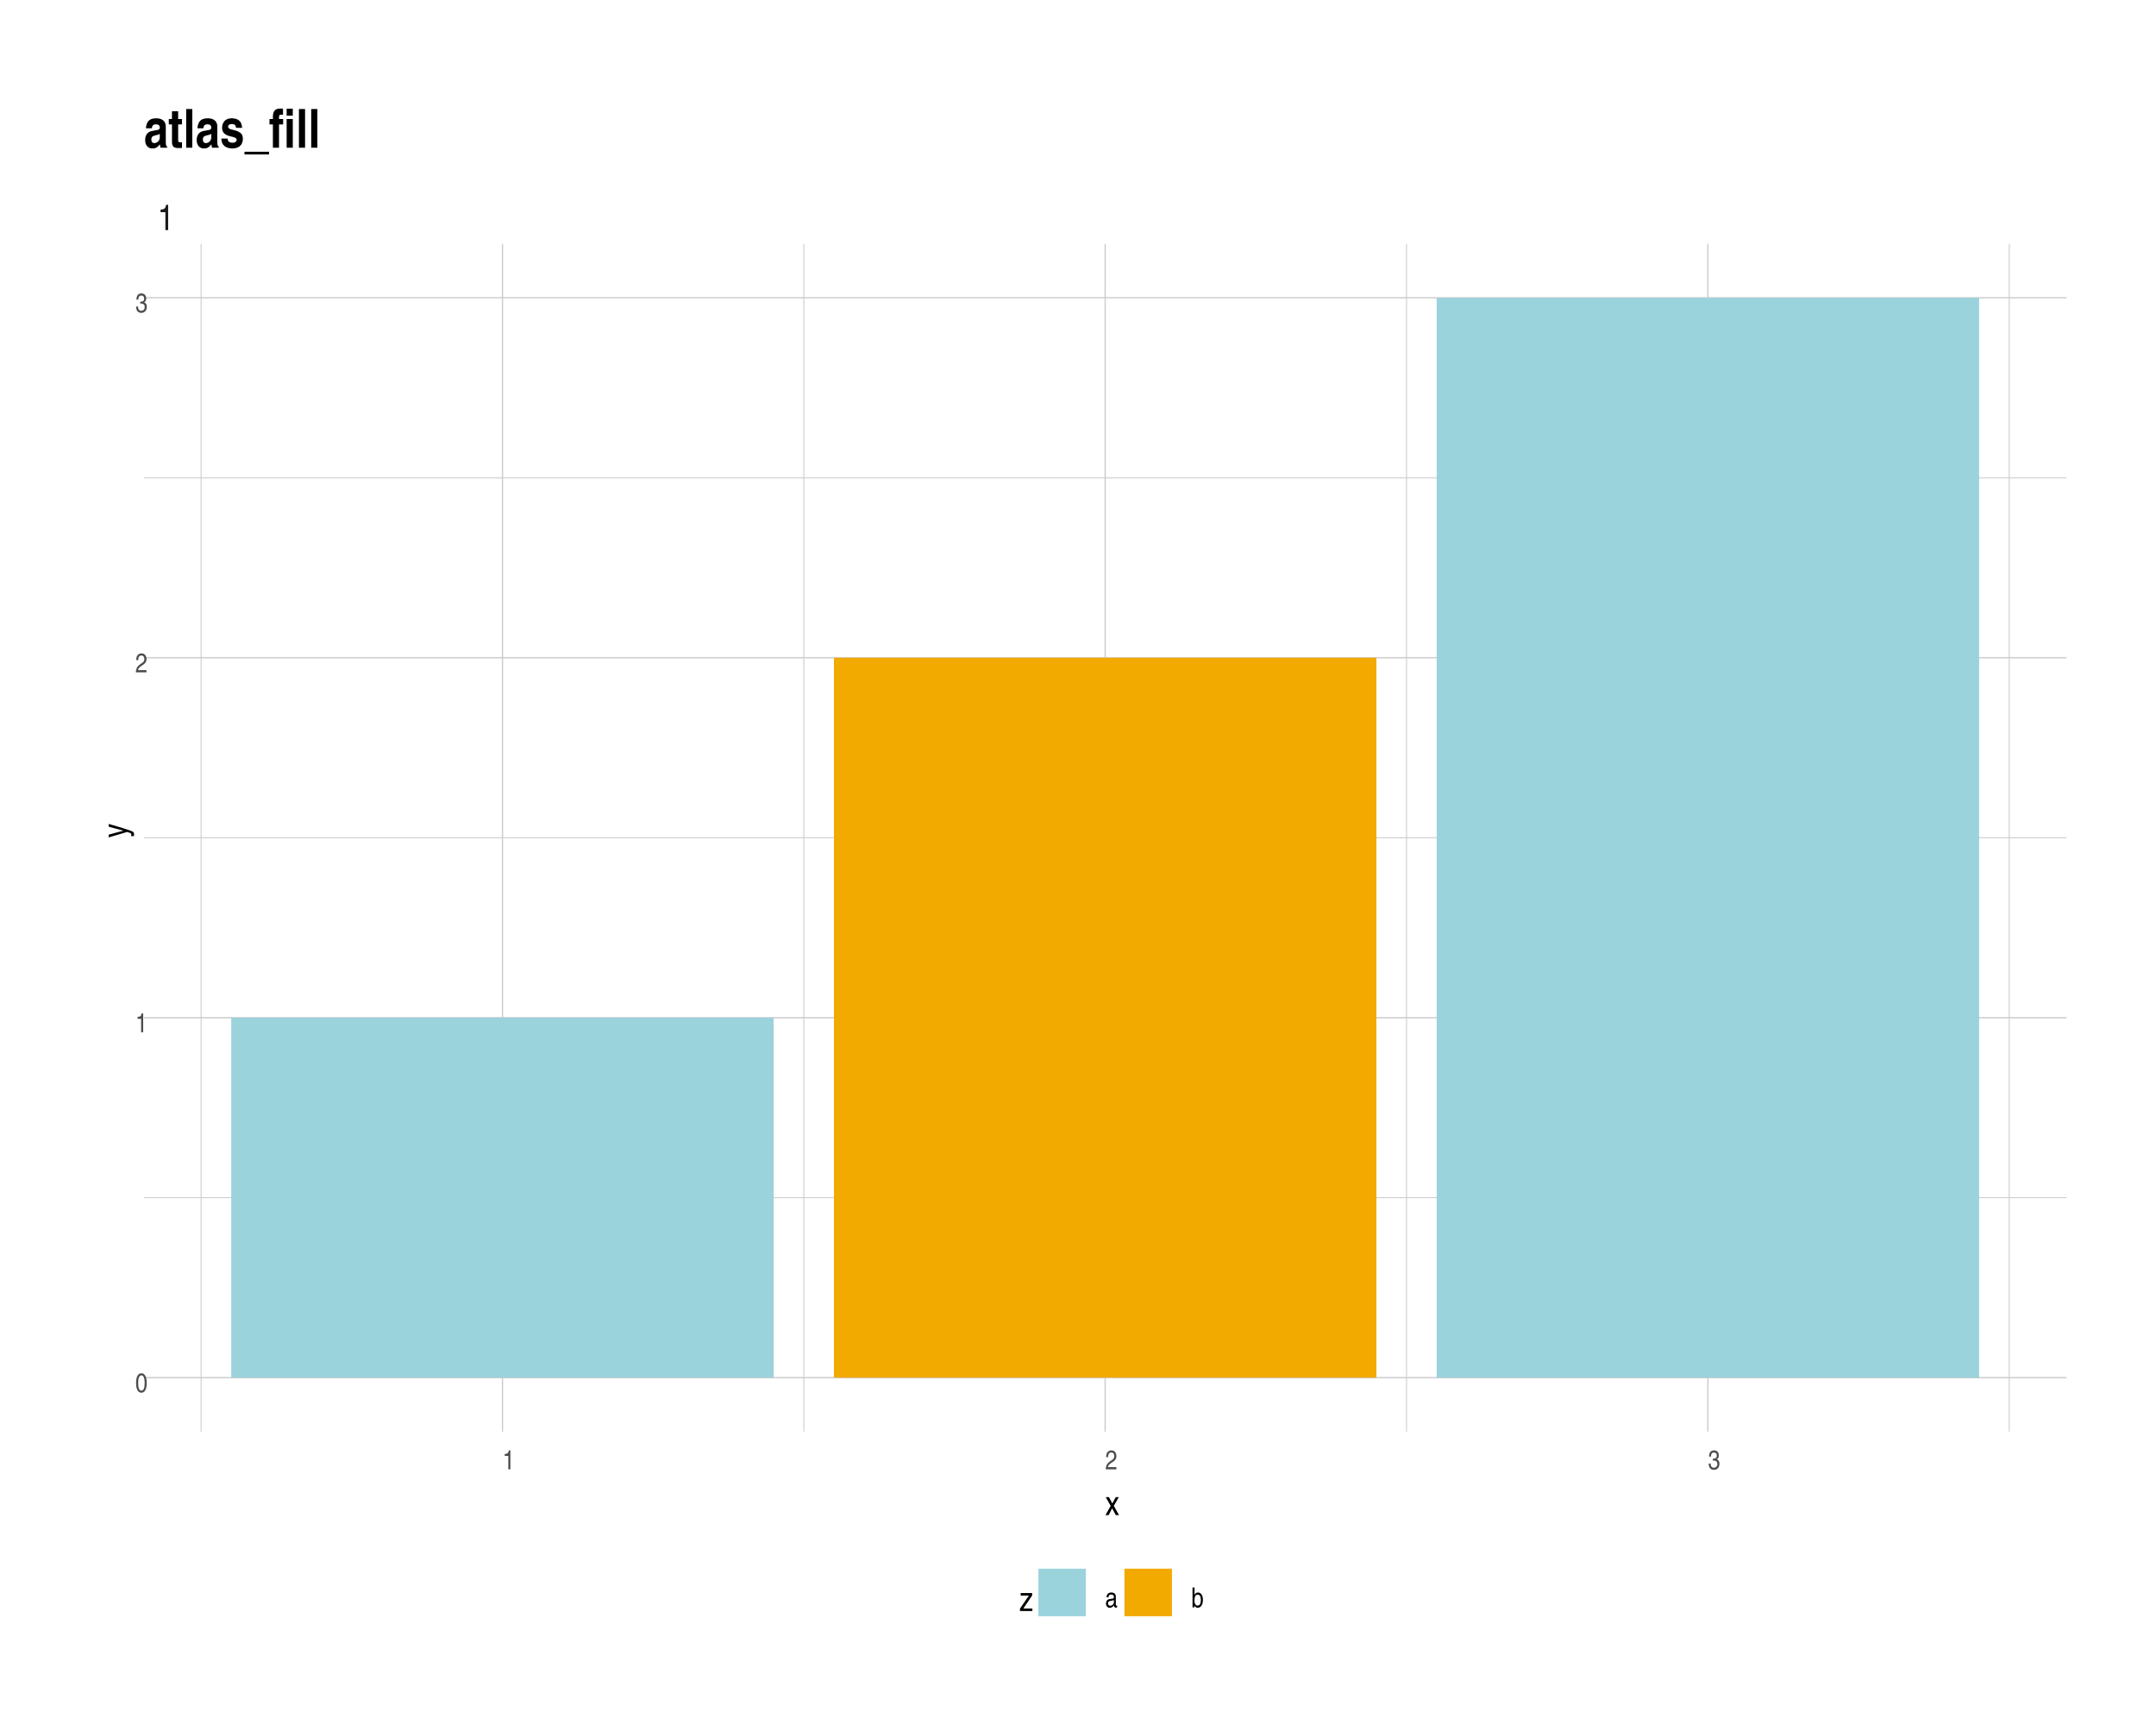
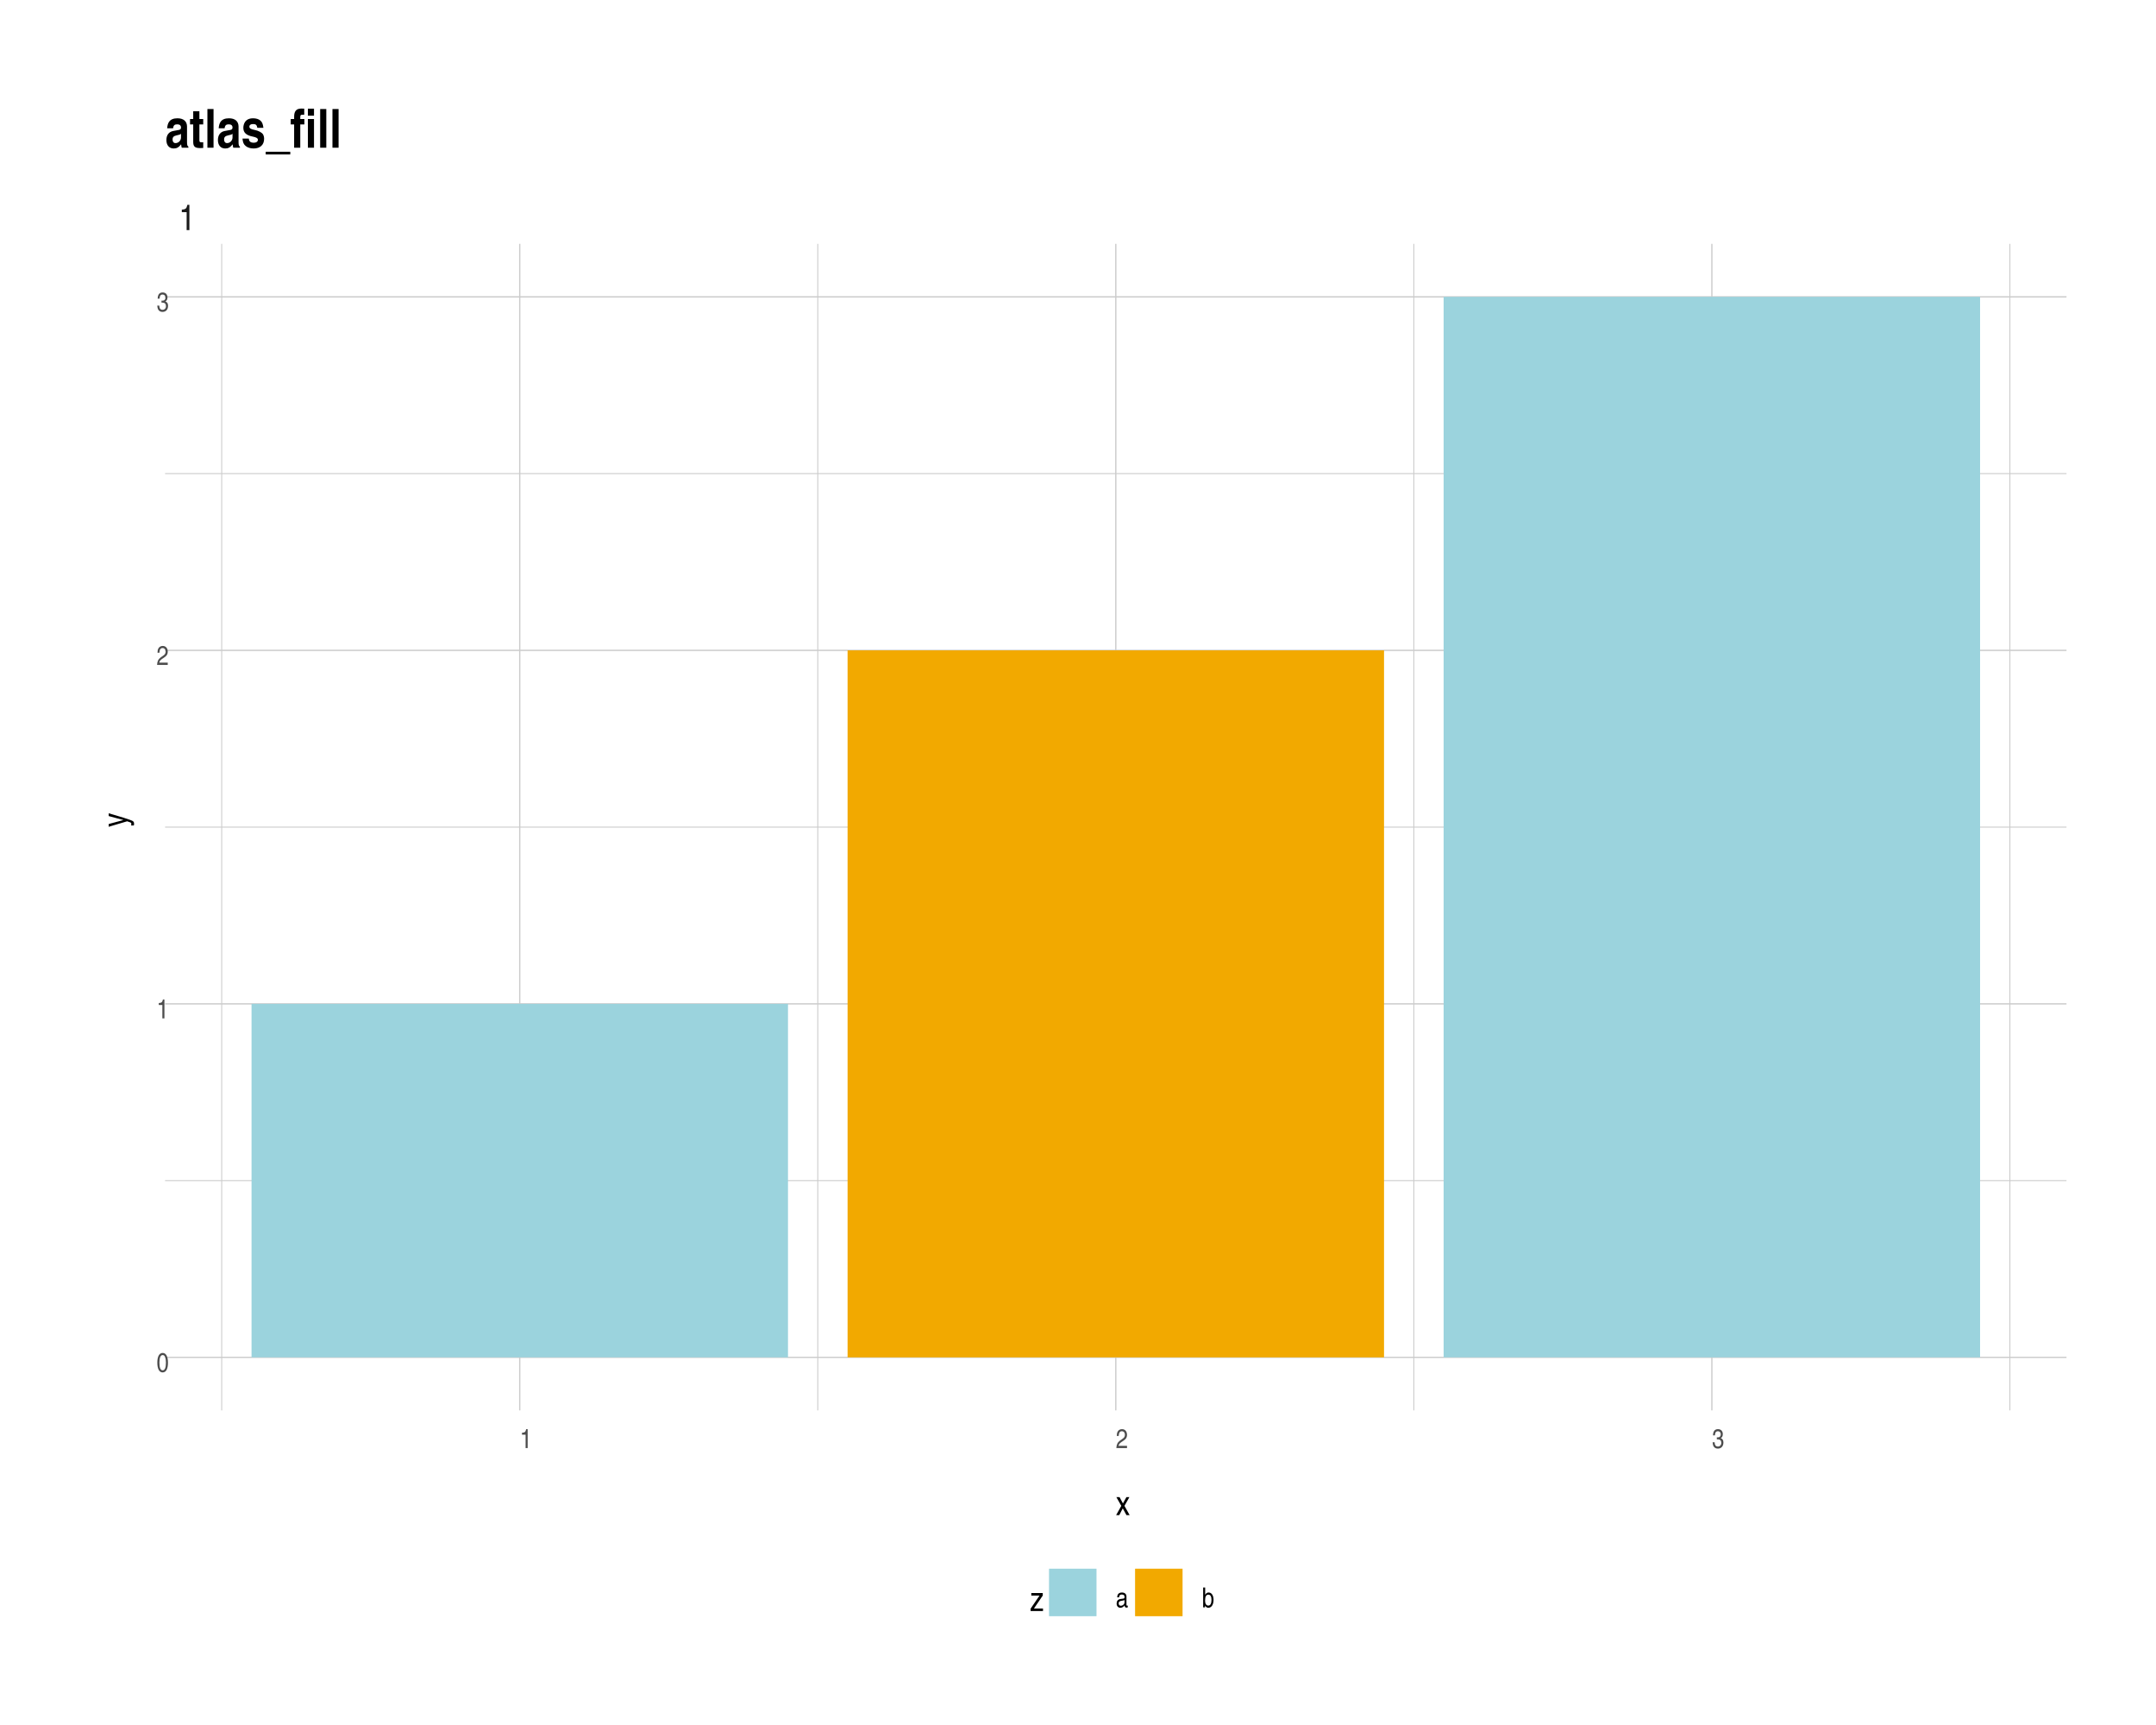
<svg xmlns="http://www.w3.org/2000/svg" viewBox="0 0 720.00 576.00">
  <defs>
    <style type="text/css">
    line, polyline, polygon, path, rect, circle {
      fill: none;
      stroke: #000000;
      stroke-linecap: round;
      stroke-linejoin: round;
      stroke-miterlimit: 10.00;
    }
  </style>
  </defs>
  <rect width="100%" height="100%" style="stroke: none; fill: #FFFFFF;" />
  <defs>
-     <clipPath id="cpNDguMDR8NjkwLjExfDQ3OC4wNXw4MS40Mg==">
-       <rect x="48.04" y="81.42" width="642.08" height="396.63" />
+     <clipPath id="cpNTUuMTN8NjkwLjExfDQ3MC45NXw4MS40Mg==">
+       <rect x="55.13" y="81.42" width="634.98" height="389.53" />
    </clipPath>
  </defs>
-   <polyline points="48.04,399.92 690.11,399.92 " style="stroke-width: 0.32; stroke: #CCCCCC; stroke-linecap: butt;" clip-path="url(#cpNDguMDR8NjkwLjExfDQ3OC4wNXw4MS40Mg==)" />
-   <polyline points="48.04,279.73 690.11,279.73 " style="stroke-width: 0.32; stroke: #CCCCCC; stroke-linecap: butt;" clip-path="url(#cpNDguMDR8NjkwLjExfDQ3OC4wNXw4MS40Mg==)" />
-   <polyline points="48.04,159.54 690.11,159.54 " style="stroke-width: 0.32; stroke: #CCCCCC; stroke-linecap: butt;" clip-path="url(#cpNDguMDR8NjkwLjExfDQ3OC4wNXw4MS40Mg==)" />
-   <polyline points="67.16,478.05 67.16,81.42 " style="stroke-width: 0.32; stroke: #CCCCCC; stroke-linecap: butt;" clip-path="url(#cpNDguMDR8NjkwLjExfDQ3OC4wNXw4MS40Mg==)" />
-   <polyline points="268.44,478.05 268.44,81.42 " style="stroke-width: 0.32; stroke: #CCCCCC; stroke-linecap: butt;" clip-path="url(#cpNDguMDR8NjkwLjExfDQ3OC4wNXw4MS40Mg==)" />
-   <polyline points="469.71,478.05 469.71,81.42 " style="stroke-width: 0.32; stroke: #CCCCCC; stroke-linecap: butt;" clip-path="url(#cpNDguMDR8NjkwLjExfDQ3OC4wNXw4MS40Mg==)" />
-   <polyline points="670.99,478.05 670.99,81.42 " style="stroke-width: 0.32; stroke: #CCCCCC; stroke-linecap: butt;" clip-path="url(#cpNDguMDR8NjkwLjExfDQ3OC4wNXw4MS40Mg==)" />
-   <polyline points="48.04,460.02 690.11,460.02 " style="stroke-width: 0.43; stroke: #CCCCCC; stroke-linecap: butt;" clip-path="url(#cpNDguMDR8NjkwLjExfDQ3OC4wNXw4MS40Mg==)" />
-   <polyline points="48.04,339.83 690.11,339.83 " style="stroke-width: 0.43; stroke: #CCCCCC; stroke-linecap: butt;" clip-path="url(#cpNDguMDR8NjkwLjExfDQ3OC4wNXw4MS40Mg==)" />
-   <polyline points="48.04,219.64 690.11,219.64 " style="stroke-width: 0.43; stroke: #CCCCCC; stroke-linecap: butt;" clip-path="url(#cpNDguMDR8NjkwLjExfDQ3OC4wNXw4MS40Mg==)" />
-   <polyline points="48.04,99.44 690.11,99.44 " style="stroke-width: 0.43; stroke: #CCCCCC; stroke-linecap: butt;" clip-path="url(#cpNDguMDR8NjkwLjExfDQ3OC4wNXw4MS40Mg==)" />
-   <polyline points="167.80,478.05 167.80,81.42 " style="stroke-width: 0.43; stroke: #CCCCCC; stroke-linecap: butt;" clip-path="url(#cpNDguMDR8NjkwLjExfDQ3OC4wNXw4MS40Mg==)" />
-   <polyline points="369.07,478.05 369.07,81.42 " style="stroke-width: 0.43; stroke: #CCCCCC; stroke-linecap: butt;" clip-path="url(#cpNDguMDR8NjkwLjExfDQ3OC4wNXw4MS40Mg==)" />
-   <polyline points="570.35,478.05 570.35,81.42 " style="stroke-width: 0.43; stroke: #CCCCCC; stroke-linecap: butt;" clip-path="url(#cpNDguMDR8NjkwLjExfDQ3OC4wNXw4MS40Mg==)" />
-   <rect x="77.22" y="339.83" width="181.15" height="120.19" style="stroke-width: 1.07; stroke: none; stroke-linecap: square; stroke-linejoin: miter; fill: #9BD3DD;" clip-path="url(#cpNDguMDR8NjkwLjExfDQ3OC4wNXw4MS40Mg==)" />
-   <rect x="278.50" y="219.64" width="181.15" height="240.38" style="stroke-width: 1.07; stroke: none; stroke-linecap: square; stroke-linejoin: miter; fill: #F2A900;" clip-path="url(#cpNDguMDR8NjkwLjExfDQ3OC4wNXw4MS40Mg==)" />
-   <rect x="479.78" y="99.44" width="181.15" height="360.58" style="stroke-width: 1.07; stroke: none; stroke-linecap: square; stroke-linejoin: miter; fill: #9BD3DD;" clip-path="url(#cpNDguMDR8NjkwLjExfDQ3OC4wNXw4MS40Mg==)" />
+   <polyline points="55.13,394.22 690.11,394.22 " style="stroke-width: 0.32; stroke: #CCCCCC; stroke-linecap: butt;" clip-path="url(#cpNTUuMTN8NjkwLjExfDQ3MC45NXw4MS40Mg==)" />
+   <polyline points="55.13,276.18 690.11,276.18 " style="stroke-width: 0.32; stroke: #CCCCCC; stroke-linecap: butt;" clip-path="url(#cpNTUuMTN8NjkwLjExfDQ3MC45NXw4MS40Mg==)" />
+   <polyline points="55.13,158.14 690.11,158.14 " style="stroke-width: 0.32; stroke: #CCCCCC; stroke-linecap: butt;" clip-path="url(#cpNTUuMTN8NjkwLjExfDQ3MC45NXw4MS40Mg==)" />
+   <polyline points="74.04,470.95 74.04,81.42 " style="stroke-width: 0.32; stroke: #CCCCCC; stroke-linecap: butt;" clip-path="url(#cpNTUuMTN8NjkwLjExfDQ3MC45NXw4MS40Mg==)" />
+   <polyline points="273.10,470.95 273.10,81.42 " style="stroke-width: 0.32; stroke: #CCCCCC; stroke-linecap: butt;" clip-path="url(#cpNTUuMTN8NjkwLjExfDQ3MC45NXw4MS40Mg==)" />
+   <polyline points="472.15,470.95 472.15,81.42 " style="stroke-width: 0.32; stroke: #CCCCCC; stroke-linecap: butt;" clip-path="url(#cpNTUuMTN8NjkwLjExfDQ3MC45NXw4MS40Mg==)" />
+   <polyline points="671.20,470.95 671.20,81.42 " style="stroke-width: 0.32; stroke: #CCCCCC; stroke-linecap: butt;" clip-path="url(#cpNTUuMTN8NjkwLjExfDQ3MC45NXw4MS40Mg==)" />
+   <polyline points="55.13,453.24 690.11,453.24 " style="stroke-width: 0.43; stroke: #CCCCCC; stroke-linecap: butt;" clip-path="url(#cpNTUuMTN8NjkwLjExfDQ3MC45NXw4MS40Mg==)" />
+   <polyline points="55.13,335.20 690.11,335.20 " style="stroke-width: 0.43; stroke: #CCCCCC; stroke-linecap: butt;" clip-path="url(#cpNTUuMTN8NjkwLjExfDQ3MC45NXw4MS40Mg==)" />
+   <polyline points="55.13,217.16 690.11,217.16 " style="stroke-width: 0.43; stroke: #CCCCCC; stroke-linecap: butt;" clip-path="url(#cpNTUuMTN8NjkwLjExfDQ3MC45NXw4MS40Mg==)" />
+   <polyline points="55.13,99.12 690.11,99.12 " style="stroke-width: 0.43; stroke: #CCCCCC; stroke-linecap: butt;" clip-path="url(#cpNTUuMTN8NjkwLjExfDQ3MC45NXw4MS40Mg==)" />
+   <polyline points="173.57,470.95 173.57,81.42 " style="stroke-width: 0.43; stroke: #CCCCCC; stroke-linecap: butt;" clip-path="url(#cpNTUuMTN8NjkwLjExfDQ3MC45NXw4MS40Mg==)" />
+   <polyline points="372.62,470.95 372.62,81.42 " style="stroke-width: 0.43; stroke: #CCCCCC; stroke-linecap: butt;" clip-path="url(#cpNTUuMTN8NjkwLjExfDQ3MC45NXw4MS40Mg==)" />
+   <polyline points="571.68,470.95 571.68,81.42 " style="stroke-width: 0.43; stroke: #CCCCCC; stroke-linecap: butt;" clip-path="url(#cpNTUuMTN8NjkwLjExfDQ3MC45NXw4MS40Mg==)" />
+   <rect x="84.00" y="335.20" width="179.15" height="118.04" style="stroke-width: 1.07; stroke: none; stroke-linecap: square; stroke-linejoin: miter; fill: #9BD3DD;" clip-path="url(#cpNTUuMTN8NjkwLjExfDQ3MC45NXw4MS40Mg==)" />
+   <rect x="283.05" y="217.16" width="179.15" height="236.08" style="stroke-width: 1.07; stroke: none; stroke-linecap: square; stroke-linejoin: miter; fill: #F2A900;" clip-path="url(#cpNTUuMTN8NjkwLjExfDQ3MC45NXw4MS40Mg==)" />
+   <rect x="482.10" y="99.12" width="179.15" height="354.12" style="stroke-width: 1.07; stroke: none; stroke-linecap: square; stroke-linejoin: miter; fill: #9BD3DD;" clip-path="url(#cpNTUuMTN8NjkwLjExfDQ3MC45NXw4MS40Mg==)" />
  <defs>
    <clipPath id="cpMC4wMHw3MjAuMDB8NTc2LjAwfDAuMDA=">
      <rect x="0.00" y="0.00" width="720.00" height="576.00" />
    </clipPath>
  </defs>
  <defs>
-     <clipPath id="cpNDguMDR8NjkwLjExfDgxLjQyfDU5LjI5">
-       <rect x="48.04" y="59.29" width="642.08" height="22.13" />
+     <clipPath id="cpNTUuMTN8NjkwLjExfDgxLjQyfDU5LjI5">
+       <rect x="55.13" y="59.29" width="634.98" height="22.13" />
    </clipPath>
  </defs>
-   <g clip-path="url(#cpNDguMDR8NjkwLjExfDgxLjQyfDU5LjI5)">
-     <text x="52.62" y="76.83" style="font-size: 12.00px; fill: #1A1A1A; font-family: Arial Narrow;" textLength="0.00px" lengthAdjust="spacingAndGlyphs">1</text>
+   <g clip-path="url(#cpNTUuMTN8NjkwLjExfDgxLjQyfDU5LjI5)">
+     <text x="59.72" y="76.83" style="font-size: 12.00px; fill: #1A1A1A; font-family: Arial Narrow;" textLength="0.00px" lengthAdjust="spacingAndGlyphs">1</text>
  </g>
  <defs>
    <clipPath id="cpMC4wMHw3MjAuMDB8NTc2LjAwfDAuMDA=">
      <rect x="0.00" y="0.00" width="720.00" height="576.00" />
    </clipPath>
  </defs>
  <g clip-path="url(#cpMC4wMHw3MjAuMDB8NTc2LjAwfDAuMDA=)">
-     <text x="167.80" y="490.63" style="font-size: 9.00px; fill: #4D4D4D; font-family: Arial Narrow;" textLength="0.00px" lengthAdjust="spacingAndGlyphs">1</text>
+     <text x="173.57" y="483.54" style="font-size: 9.00px; fill: #4D4D4D; font-family: Arial Narrow;" textLength="0.00px" lengthAdjust="spacingAndGlyphs">1</text>
  </g>
  <g clip-path="url(#cpMC4wMHw3MjAuMDB8NTc2LjAwfDAuMDA=)">
-     <text x="369.07" y="490.63" style="font-size: 9.00px; fill: #4D4D4D; font-family: Arial Narrow;" textLength="0.00px" lengthAdjust="spacingAndGlyphs">2</text>
+     <text x="372.62" y="483.54" style="font-size: 9.00px; fill: #4D4D4D; font-family: Arial Narrow;" textLength="0.00px" lengthAdjust="spacingAndGlyphs">2</text>
  </g>
  <g clip-path="url(#cpMC4wMHw3MjAuMDB8NTc2LjAwfDAuMDA=)">
-     <text x="570.35" y="490.63" style="font-size: 9.00px; fill: #4D4D4D; font-family: Arial Narrow;" textLength="0.00px" lengthAdjust="spacingAndGlyphs">3</text>
+     <text x="571.68" y="483.54" style="font-size: 9.00px; fill: #4D4D4D; font-family: Arial Narrow;" textLength="0.00px" lengthAdjust="spacingAndGlyphs">3</text>
  </g>
  <g clip-path="url(#cpMC4wMHw3MjAuMDB8NTc2LjAwfDAuMDA=)">
-     <text x="45.17" y="464.88" style="font-size: 9.00px; fill: #4D4D4D; font-family: Arial Narrow;" textLength="0.00px" lengthAdjust="spacingAndGlyphs">0</text>
+     <text x="52.27" y="458.10" style="font-size: 9.00px; fill: #4D4D4D; font-family: Arial Narrow;" textLength="0.00px" lengthAdjust="spacingAndGlyphs">0</text>
  </g>
  <g clip-path="url(#cpMC4wMHw3MjAuMDB8NTc2LjAwfDAuMDA=)">
-     <text x="45.17" y="344.69" style="font-size: 9.00px; fill: #4D4D4D; font-family: Arial Narrow;" textLength="0.00px" lengthAdjust="spacingAndGlyphs">1</text>
+     <text x="52.27" y="340.06" style="font-size: 9.00px; fill: #4D4D4D; font-family: Arial Narrow;" textLength="0.00px" lengthAdjust="spacingAndGlyphs">1</text>
  </g>
  <g clip-path="url(#cpMC4wMHw3MjAuMDB8NTc2LjAwfDAuMDA=)">
-     <text x="45.17" y="224.50" style="font-size: 9.00px; fill: #4D4D4D; font-family: Arial Narrow;" textLength="0.00px" lengthAdjust="spacingAndGlyphs">2</text>
+     <text x="52.27" y="222.02" style="font-size: 9.00px; fill: #4D4D4D; font-family: Arial Narrow;" textLength="0.00px" lengthAdjust="spacingAndGlyphs">2</text>
  </g>
  <g clip-path="url(#cpMC4wMHw3MjAuMDB8NTc2LjAwfDAuMDA=)">
-     <text x="45.17" y="104.30" style="font-size: 9.00px; fill: #4D4D4D; font-family: Arial Narrow;" textLength="0.00px" lengthAdjust="spacingAndGlyphs">3</text>
+     <text x="52.27" y="103.98" style="font-size: 9.00px; fill: #4D4D4D; font-family: Arial Narrow;" textLength="0.00px" lengthAdjust="spacingAndGlyphs">3</text>
  </g>
  <g clip-path="url(#cpMC4wMHw3MjAuMDB8NTc2LjAwfDAuMDA=)">
-     <text x="369.07" y="505.92" style="font-size: 11.50px; font-family: Arial Narrow;" textLength="0.00px" lengthAdjust="spacingAndGlyphs">x</text>
+     <text x="372.62" y="505.92" style="font-size: 11.50px; font-family: Arial Narrow;" textLength="0.00px" lengthAdjust="spacingAndGlyphs">x</text>
  </g>
  <g clip-path="url(#cpMC4wMHw3MjAuMDB8NTc2LjAwfDAuMDA=)">
-     <text transform="translate(42.31,279.73) rotate(-90)" style="font-size: 11.50px; font-family: Arial Narrow;" textLength="0.00px" lengthAdjust="spacingAndGlyphs">y</text>
+     <text transform="translate(42.31,276.18) rotate(-90)" style="font-size: 11.50px; font-family: Arial Narrow;" textLength="0.00px" lengthAdjust="spacingAndGlyphs">y</text>
  </g>
  <g clip-path="url(#cpMC4wMHw3MjAuMDB8NTc2LjAwfDAuMDA=)">
-     <text x="340.34" y="537.95" style="font-size: 11.50px; font-family: Arial Narrow;" textLength="0.00px" lengthAdjust="spacingAndGlyphs">z</text>
+     <text x="343.89" y="537.95" style="font-size: 11.50px; font-family: Arial Narrow;" textLength="0.00px" lengthAdjust="spacingAndGlyphs">z</text>
  </g>
-   <rect x="346.77" y="523.81" width="15.86" height="15.86" style="stroke-width: 1.07; stroke: none; stroke-linecap: square; stroke-linejoin: miter; fill: #9BD3DD;" clip-path="url(#cpMC4wMHw3MjAuMDB8NTc2LjAwfDAuMDA=)" />
-   <rect x="375.51" y="523.81" width="15.86" height="15.86" style="stroke-width: 1.07; stroke: none; stroke-linecap: square; stroke-linejoin: miter; fill: #F2A900;" clip-path="url(#cpMC4wMHw3MjAuMDB8NTc2LjAwfDAuMDA=)" />
+   <rect x="350.32" y="523.81" width="15.86" height="15.86" style="stroke-width: 1.07; stroke: none; stroke-linecap: square; stroke-linejoin: miter; fill: #9BD3DD;" clip-path="url(#cpMC4wMHw3MjAuMDB8NTc2LjAwfDAuMDA=)" />
+   <rect x="379.06" y="523.81" width="15.86" height="15.86" style="stroke-width: 1.07; stroke: none; stroke-linecap: square; stroke-linejoin: miter; fill: #F2A900;" clip-path="url(#cpMC4wMHw3MjAuMDB8NTc2LjAwfDAuMDA=)" />
  <g clip-path="url(#cpMC4wMHw3MjAuMDB8NTc2LjAwfDAuMDA=)">
-     <text x="369.07" y="536.71" style="font-size: 9.20px; font-family: Arial Narrow;" textLength="0.00px" lengthAdjust="spacingAndGlyphs">a</text>
+     <text x="372.62" y="536.71" style="font-size: 9.20px; font-family: Arial Narrow;" textLength="0.00px" lengthAdjust="spacingAndGlyphs">a</text>
  </g>
  <g clip-path="url(#cpMC4wMHw3MjAuMDB8NTc2LjAwfDAuMDA=)">
-     <text x="397.81" y="536.71" style="font-size: 9.20px; font-family: Arial Narrow;" textLength="0.00px" lengthAdjust="spacingAndGlyphs">b</text>
+     <text x="401.36" y="536.71" style="font-size: 9.20px; font-family: Arial Narrow;" textLength="0.00px" lengthAdjust="spacingAndGlyphs">b</text>
  </g>
  <g clip-path="url(#cpMC4wMHw3MjAuMDB8NTc2LjAwfDAuMDA=)">
-     <text x="48.04" y="49.33" style="font-size: 18.00px; font-weight: bold; font-family: Arial Narrow;" textLength="0.00px" lengthAdjust="spacingAndGlyphs">atlas_fill</text>
+     <text x="55.13" y="49.33" style="font-size: 18.00px; font-weight: bold; font-family: Arial Narrow;" textLength="0.00px" lengthAdjust="spacingAndGlyphs">atlas_fill</text>
  </g>
</svg>
